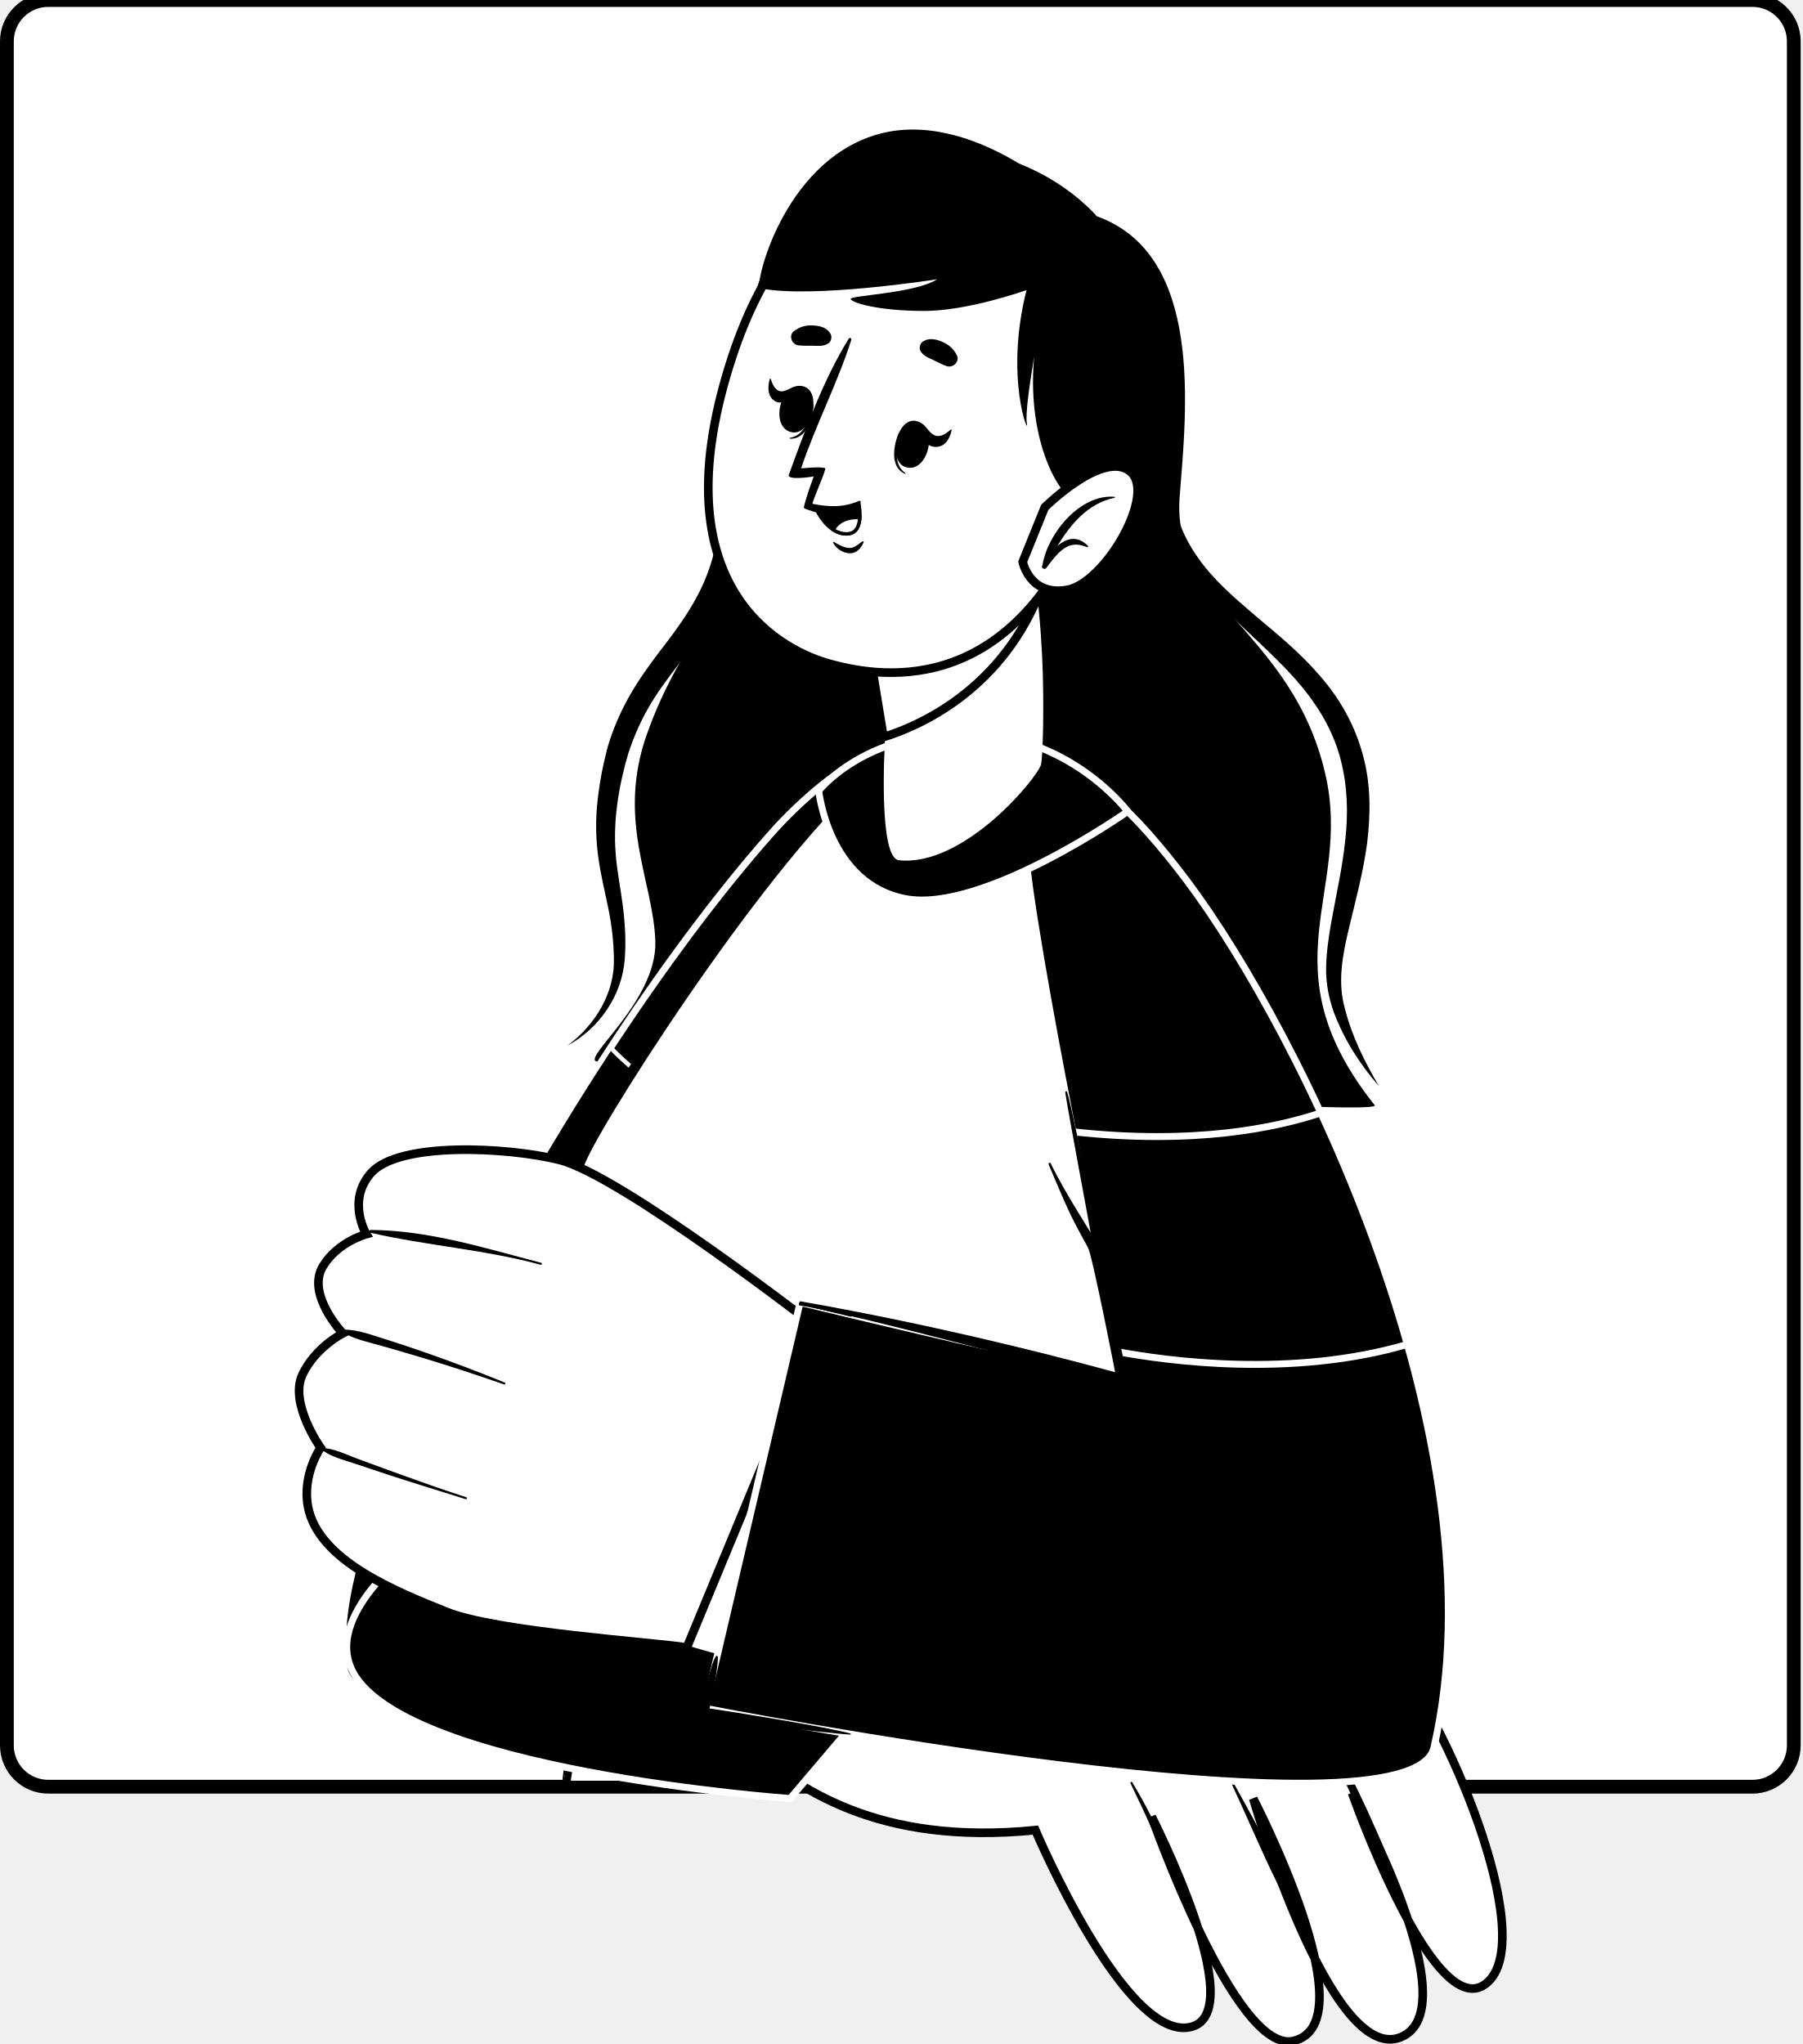
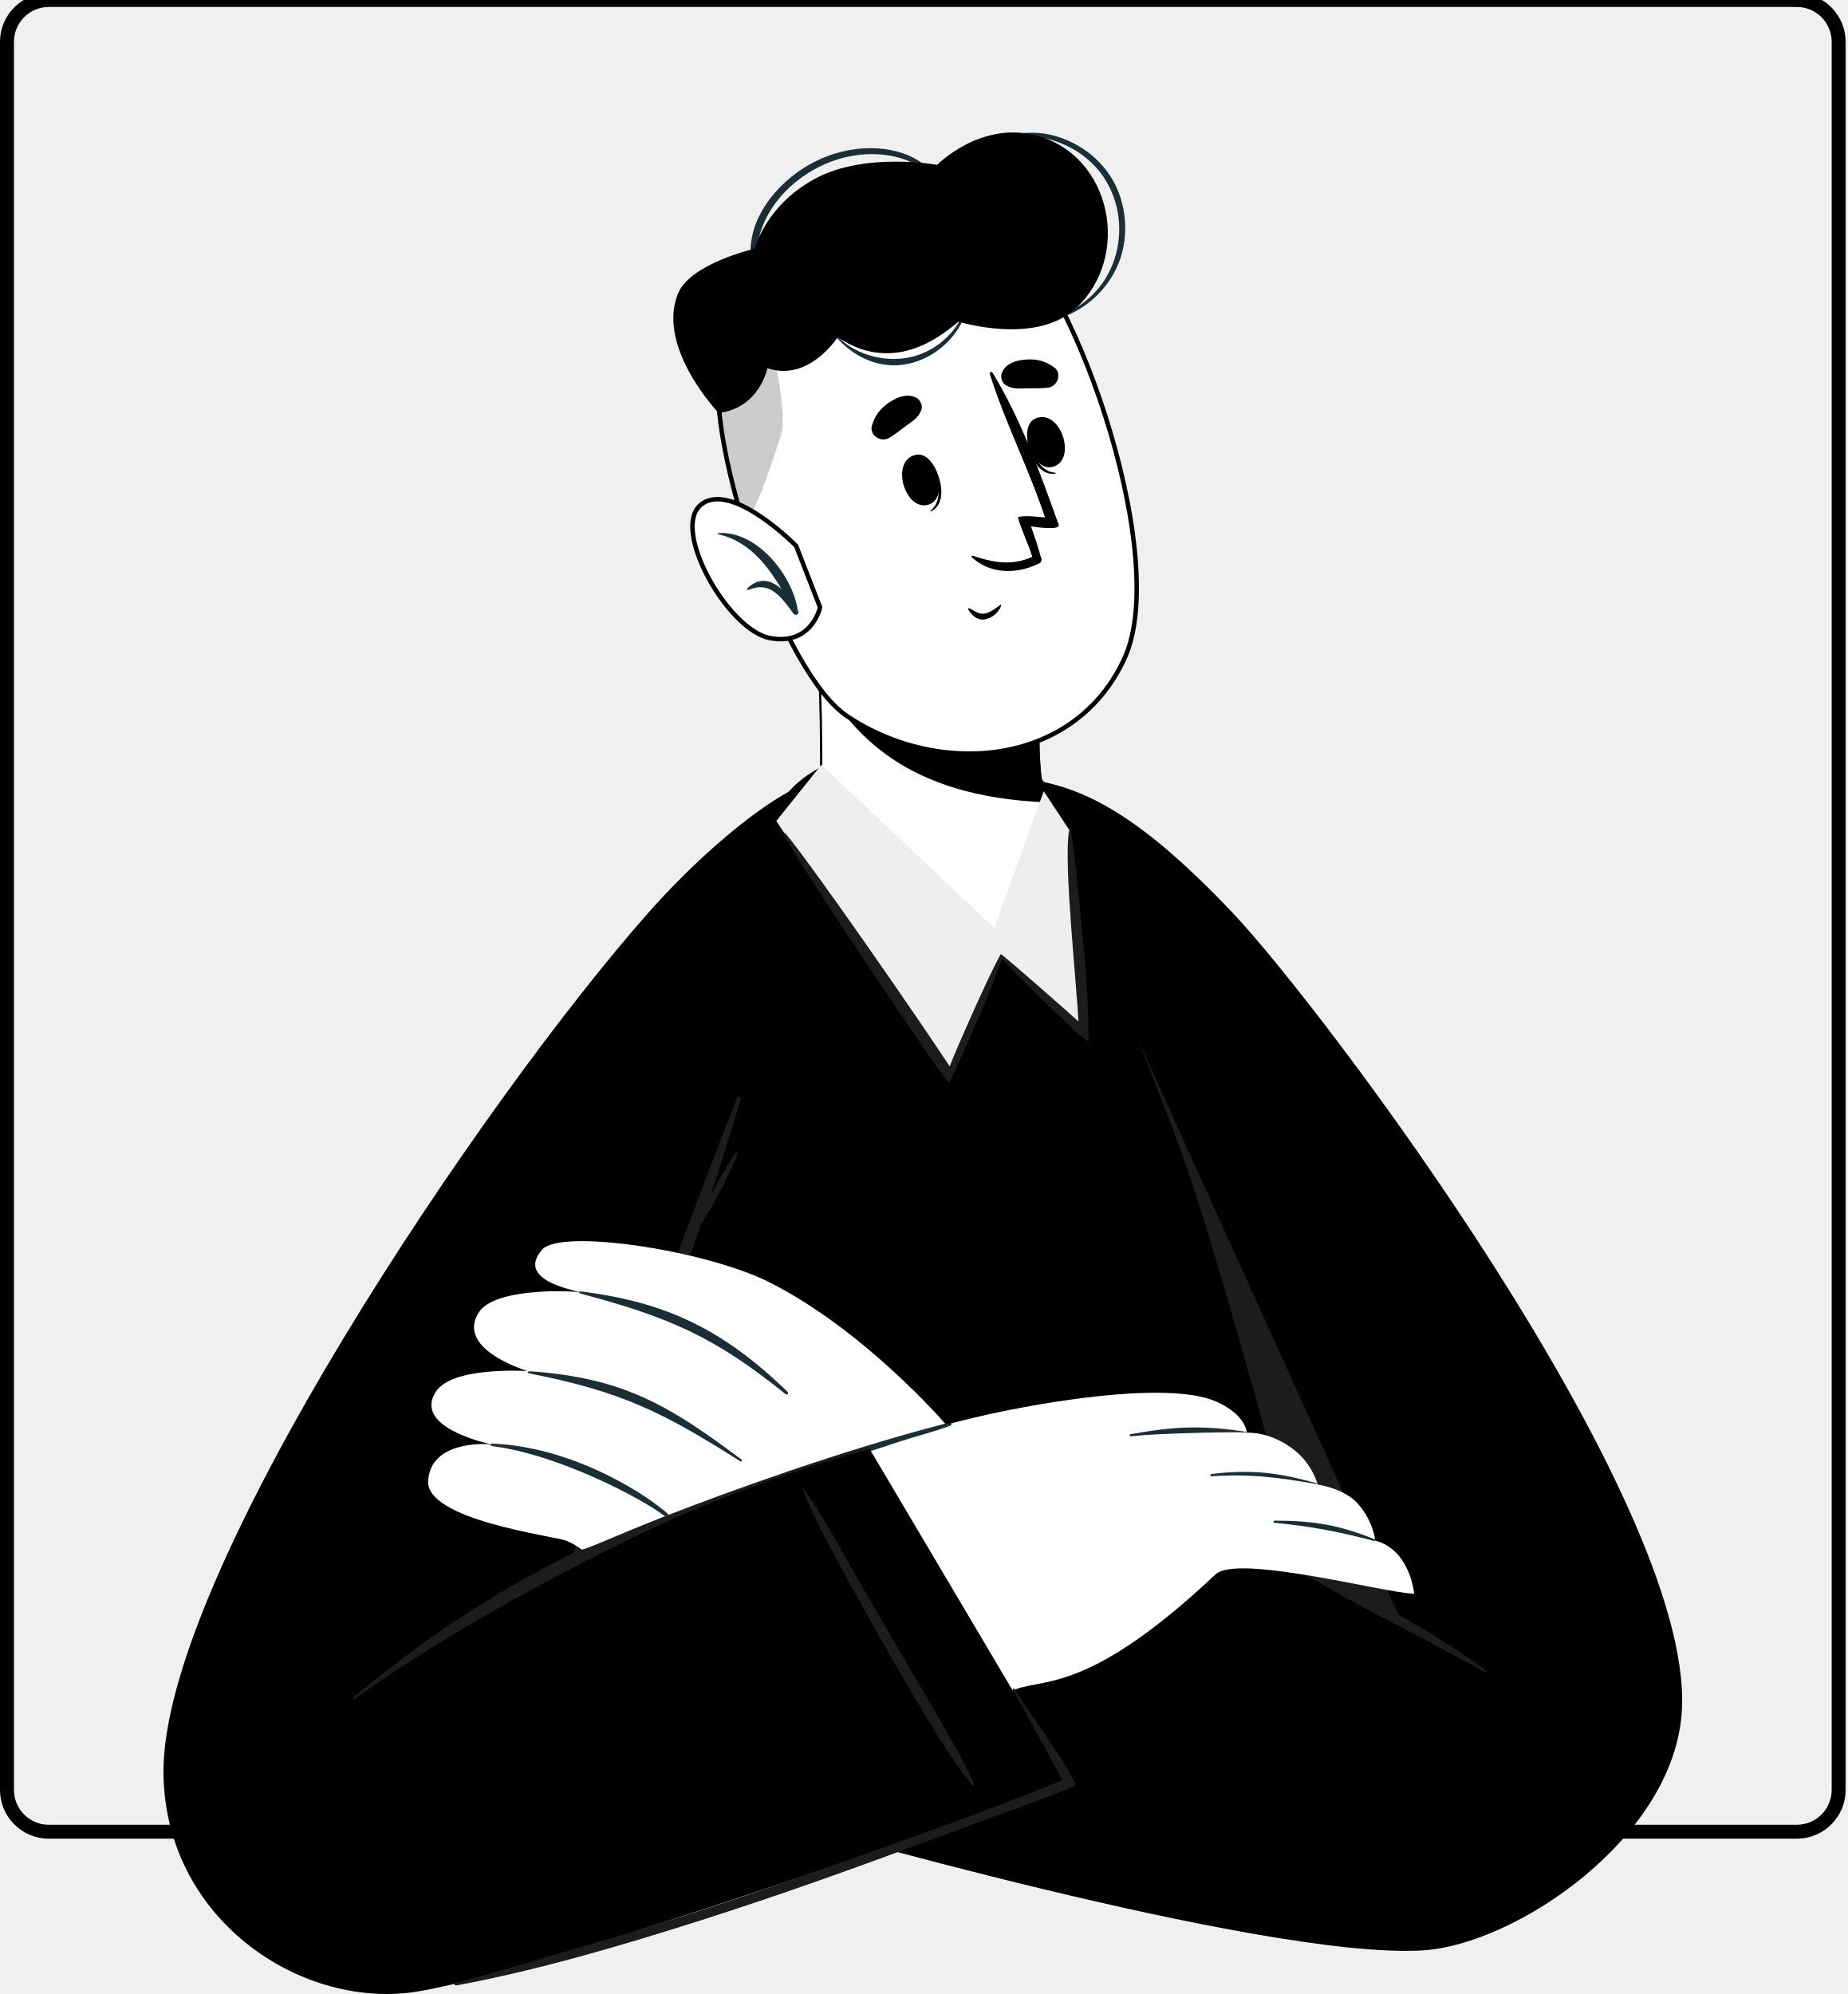
- <svg xmlns="http://www.w3.org/2000/svg" width="523" height="593" viewBox="0 0 523 593" fill="#fff">
-   <path d="M508.358 0H14C7.373 0 2 5.373 2 12V506.358C2 512.985 7.373 518.358 14 518.358H508.358C514.985 518.358 520.358 512.985 520.358 506.358V12C520.358 5.373 514.985 0 508.358 0Z" stroke="black" stroke-width="4" stroke-miterlimit="10" />
-   <path d="M173.41 308.002C175.65 308.147 186.132 308.871 201.458 309.953C207.272 300.421 214.369 283.408 212.777 258.789C212.487 254.712 221.013 278.444 215.702 310.953C245.317 313.017 285.609 315.81 320.817 317.912C322.126 304.183 323.963 291.524 323.963 291.524C324.718 301.497 326.429 310.538 328.474 318.402C333.287 318.73 338.012 318.956 342.536 319.214C342.479 297.81 347.821 260.764 347.821 260.764C349.828 286.793 357.152 307.845 362.556 320.296C384.923 321.397 399.658 321.712 398.758 320.611C366.69 280.262 392.492 259.047 384.432 224.436C374.756 182.962 339.749 174.839 342.203 144.136C344.134 119.152 349.325 73.889 318.162 62.74C318.162 62.74 293.738 33.403 252.647 47.062C201.817 63.911 218.062 141.984 213.934 157.524C208.064 179.728 197.029 187.139 187.887 212.344C178.569 237.85 189.573 255.568 190.108 273.178C190.58 290.788 167.798 307.694 173.41 308.002Z" fill="black" />
-   <path d="M400.016 315.124C395.82 307.99 392.133 300.503 390.157 292.72C387.949 284.975 389.415 277.211 391.328 269.227C393.228 261.28 395.436 253.164 396.575 244.689C397.613 236.246 397.714 227.318 395.285 218.812C393.008 210.293 388.515 202.447 382.828 195.998C377.209 189.448 370.666 184.088 364.362 178.803C358.12 173.461 351.891 168.176 347.336 161.532C342.668 154.983 340.013 147.049 339.39 138.756C338.679 147.024 340.491 155.7 344.769 163.137C348.985 170.624 355.056 176.764 361.077 182.465C367.098 188.203 373.17 193.683 378.178 199.874C383.148 206.058 387.037 212.967 388.943 220.51C390.875 228.029 391.158 235.975 390.22 243.934C389.396 251.918 387.534 259.902 386.074 268.157C385.382 272.291 384.74 276.506 384.684 280.866C384.602 285.233 385.502 289.706 386.93 293.708C389.975 301.723 394.555 308.852 400.016 315.124Z" fill="black" />
-   <path d="M223.089 74.481C218.766 83.786 216.854 94.004 214.928 104.026C213.192 114.118 211.952 124.273 210.826 134.39L209.046 149.49C208.442 154.536 207.586 159.261 206.101 163.866C203.194 173.121 197.576 181.055 191.272 189.096C188.208 193.179 185.099 197.439 182.501 202.088C179.896 206.725 177.757 211.67 176.253 216.779C174.894 221.957 173.913 227.047 173.347 232.288C172.755 237.516 172.793 242.896 173.485 248.137C174.158 253.397 175.404 258.392 176.411 263.287C177.436 268.169 178.009 273.152 178.078 278.072C178.38 287.843 172.787 297.325 164.614 303.34C173.592 298.552 180.45 288.995 181.243 278.205C181.626 272.957 181.324 267.742 180.645 262.589C179.991 257.442 178.934 252.497 178.6 247.608C177.82 237.919 179.506 227.928 182.256 218.585C183.784 213.973 185.678 209.519 188.119 205.309C190.529 201.081 193.48 197.124 196.563 193.097C199.595 189.045 202.76 184.88 205.497 180.325C208.228 175.776 210.568 170.875 212.091 165.729C213.588 160.588 214.368 155.228 214.815 150.144C215.337 145.023 215.658 139.926 215.979 134.843C216.658 124.682 217.193 114.54 218.143 104.448C218.986 94.343 220.201 84.264 223.089 74.481Z" fill="black" />
-   <path d="M224.02 241.455C161.053 312.299 84.805 458.392 101.887 486.314C120.919 517.414 211.764 416.533 208.637 411.966C205.982 408.084 235.515 320.692 256.964 256.788C278.387 192.94 239.592 223.933 224.02 241.455Z" fill="#D3766A" />
-   <path d="M224.02 241.455C161.053 312.299 84.805 458.392 101.887 486.314C120.919 517.414 211.764 416.533 208.637 411.966C205.982 408.084 235.515 320.692 256.964 256.788C278.387 192.94 239.592 223.933 224.02 241.455Z" fill="black" stroke="white" stroke-width="2" stroke-miterlimit="10" />
-   <path d="M232.495 330.099C226.354 348.741 220.717 366.225 216.439 380.199C206.705 380.633 178.242 379.06 148.665 350.641C157.555 334.874 167.181 319.038 177.103 303.913C184.54 311.746 202.584 327.016 232.495 330.099Z" fill="black" stroke="white" stroke-width="1.258" stroke-miterlimit="10" />
-   <path d="M254.775 221.634C267.317 212.533 282.212 212.099 295.533 215.993C308.46 219.771 319.757 227.588 325.765 235.272L326.329 236.015C343.438 259.204 356.21 291.739 367.108 337.596C377.951 383.22 386.918 441.943 396.484 517.616H164.426L180.074 411.608L180.125 411.266L179.952 410.966V410.965C179.952 410.964 179.95 410.962 179.949 410.96C179.947 410.955 179.942 410.947 179.937 410.937C179.925 410.917 179.908 410.886 179.885 410.845C179.839 410.763 179.77 410.639 179.681 410.476C179.502 410.15 179.24 409.665 178.911 409.036C178.253 407.776 177.328 405.938 176.262 403.632C174.129 399.017 171.439 392.538 169.206 385.077C164.727 370.109 162.152 351.403 169.347 335.86L169.348 335.859C173.018 327.906 187.551 304.295 204.632 280.142C213.163 268.079 222.312 255.906 231.033 245.512C239.767 235.103 248.025 226.535 254.775 221.634Z" fill="white" stroke="black" stroke-width="2" />
-   <path d="M209.398 270.233C204.195 277.374 199.143 284.616 194.179 291.927C195.531 289.083 196.897 286.245 198.23 283.395C198.325 283.188 198.023 283.018 197.922 283.225C196.072 286.799 194.374 290.423 192.719 294.066C186.081 303.894 179.639 313.853 173.422 323.945C170.786 328.23 168.364 332.59 166.583 337.309C164.859 341.876 163.79 346.683 163.224 351.521C162.657 356.372 162.613 361.248 162.991 366.112C163.375 371.126 163.985 376.09 165.105 380.992C166.376 386.522 168.106 392.027 170.346 397.249C171.447 399.81 172.623 402.358 173.888 404.85C175.046 407.121 177.399 411.758 177.367 411.934C176.895 414.501 176.411 416.3 176.084 418.458C175.75 420.654 175.423 422.856 175.09 425.052C174.429 429.45 168.716 472.246 168.074 476.65C166.797 485.389 165.696 494.135 164.608 502.899C163.979 507.926 163.651 512.997 162.947 518.018C162.915 518.219 163.224 518.301 163.261 518.093C163.985 513.721 165.067 509.411 165.86 505.057C166.653 500.697 167.464 496.33 168.282 491.97C169.937 483.162 176.298 435.874 177.676 427.015C178.059 424.568 178.437 422.114 178.821 419.666C179.198 417.232 179.852 413.96 179.758 411.494C179.758 411.494 171.912 395.368 168.861 384.068C167.584 379.324 166.275 374.385 165.74 369.497C165.218 364.684 165.168 359.839 165.564 355.02C165.96 350.2 166.866 345.412 168.345 340.807C169.868 336.05 172.057 331.627 174.505 327.28C179.626 318.176 185.075 309.241 190.592 300.37C196.853 290.316 203.188 280.3 209.662 270.384C209.776 270.214 209.511 270.082 209.398 270.233Z" fill="black" />
-   <path d="M101.886 486.314C117.961 506.939 158.908 508.895 261.531 523.511C275.731 525.53 316.967 429.148 301.911 426.21C282.948 422.511 208.561 412.255 203.025 412.186C156.347 411.658 90.983 472.322 101.886 486.314Z" fill="black" />
-   <path d="M281.349 422.63C281.349 422.63 324.724 426.896 346.821 436.189C376.41 448.634 396.827 471.561 404.805 481.69C421.459 502.824 447.11 565.439 430.361 575.971C415.205 585.509 392.215 520.183 392.215 520.183C392.215 520.183 426.643 582.917 406.283 591.046C385.923 599.175 363.55 521.819 363.55 521.819C363.55 521.819 397.481 587.069 375.152 592.128C358.284 595.953 334.074 527.034 334.074 527.034C334.074 527.034 362.845 583.326 345.669 588.001C326.687 593.172 300.35 530.96 300.35 530.96C254.679 535.503 231.073 518.981 215.683 505.234C211.965 501.905 281.349 422.63 281.349 422.63Z" fill="white" stroke="black" stroke-width="2.5" stroke-miterlimit="10" />
-   <path d="M381.708 497.721C386.018 504.944 390.435 512.224 394.084 519.811C397.739 527.393 401.131 535.107 404.063 542.996C411.254 562.343 412.732 575.581 412.55 574.776C408.284 555.674 395.625 528.33 391.97 520.743C388.321 513.18 385.055 505.429 381.413 497.854C381.324 497.659 381.608 497.552 381.708 497.721Z" fill="black" />
-   <path d="M354.088 510.418C359.19 519.881 364.607 529.085 369.295 538.775C373.957 548.42 377.543 557.977 381.532 567.911C381.84 568.679 381.324 568.591 380.985 567.836C376.599 558.065 371.792 549.37 367.3 539.649C362.821 529.966 358.681 520.032 353.849 510.519C353.779 510.374 354.012 510.273 354.088 510.418Z" fill="black" />
-   <path d="M328.431 517.056C336.975 531.117 342.914 546.733 348.369 562.198C348.64 562.966 347.992 562.783 347.671 562.016C341.322 546.884 336.453 534.968 327.94 517.358C327.808 517.074 328.248 516.754 328.431 517.056Z" fill="black" />
-   <path d="M173.882 418.995C185.738 414.71 196.188 412.455 202.8 413.031C216.474 414.223 244.274 417.058 268.664 419.596C280.857 420.865 292.196 422.059 300.486 422.936C304.631 423.374 308.014 423.734 310.361 423.984C311.042 424.056 311.637 424.119 312.137 424.172L229.199 521.765C228.996 521.75 228.732 521.73 228.411 521.705C227.566 521.639 226.322 521.539 224.735 521.4C221.56 521.121 217.008 520.689 211.503 520.076C200.492 518.851 185.677 516.9 170.454 514.003C155.223 511.104 139.622 507.265 127.02 502.271C120.719 499.774 115.199 497.001 110.859 493.934C106.512 490.862 103.413 487.54 101.853 483.97C98.76 476.893 101.467 468.834 108.189 460.533C114.885 452.265 125.371 444.019 137.189 436.757C148.995 429.502 162.068 423.266 173.882 418.995Z" fill="black" stroke="white" stroke-width="2" />
-   <path d="M158.429 425.203C165.061 420.673 183.904 409.908 202.886 412.035C203.1 412.06 203.106 412.362 202.893 412.368C187.327 412.846 165.382 421.611 158.599 425.474C158.417 425.574 158.266 425.316 158.429 425.203Z" fill="black" />
-   <path d="M211.764 505.617C244.971 470.447 274.536 428.443 280.211 421.491C280.482 421.164 279.915 420.768 279.664 421.114C274.454 428.223 235.458 472.561 211.166 505.202C210.883 505.579 211.449 505.957 211.764 505.617Z" fill="black" />
-   <path d="M344.009 257.625C411.871 343.978 437.471 499.105 399.803 511.198C365.388 522.246 223.838 486.824 181.671 472.504C169.289 468.295 207.536 372.007 220.786 376.493C236.799 381.91 324.341 402.654 326.04 402.692C329.676 402.773 310.222 307.266 301.873 263.992C290.246 203.693 318.527 225.191 344.009 257.625Z" fill="white" stroke="black" stroke-width="1.258" stroke-miterlimit="10" />
-   <path d="M107.631 340.31C100.464 348.439 106.265 358.046 106.265 358.046C106.265 358.046 97.904 360.28 93.644 367.421C88.768 375.6 99.451 386.831 99.451 386.831C99.451 386.831 91.455 390.845 87.718 398.835C83.836 407.134 92.996 420 92.996 420C92.996 420 87.604 427.827 89.328 437.057C92.273 452.836 115.093 461.789 129.545 467.628C143.99 473.467 190.442 476.499 199.237 477.972L237.516 385.566C237.516 385.566 180.18 340.945 162.217 336.497C147.079 332.747 115.671 331.187 107.631 340.31Z" fill="white" stroke="black" stroke-width="2.5" stroke-miterlimit="10" />
-   <path d="M107.517 356.826C124.561 356.952 140.643 362.117 156.982 366.358C157.347 366.452 157.19 367.018 156.831 366.924C140.63 362.52 123.756 361.387 107.417 357.631C106.957 357.53 107.058 356.826 107.517 356.826Z" fill="black" />
-   <path d="M100.244 385.742C104.101 385.887 107.895 387.303 111.544 388.448C115.476 389.681 119.377 390.983 123.265 392.342C131.048 395.067 138.768 397.967 146.4 401.094C146.739 401.232 146.607 401.786 146.249 401.66C138.491 398.961 130.689 396.375 122.818 394.003C118.88 392.814 114.935 391.663 110.978 390.537C107.297 389.486 103.333 388.687 99.948 386.837C99.457 386.56 99.665 385.723 100.244 385.742Z" fill="black" />
-   <path d="M93.33 420.107C96.683 420.101 100.269 421.925 103.371 423.083C106.888 424.398 110.418 425.694 113.954 426.971C121.019 429.519 128.091 432.067 135.238 434.37C135.597 434.483 135.446 435.05 135.087 434.936C127.808 432.634 120.503 430.432 113.243 428.06C109.675 426.896 106.121 425.713 102.572 424.511C99.552 423.492 95.664 422.554 93.191 420.453C93.047 420.34 93.16 420.107 93.33 420.107Z" fill="black" />
-   <path d="M324.775 398.778C325.87 398.124 305.535 305.945 298.715 257.839C291.895 209.739 313.381 214.357 344.292 255.479C377.405 299.527 436.364 418.767 415.941 507.058C409.329 535.647 204.491 495.594 204.491 495.594L232.093 377.865C232.086 377.871 323.076 399.791 324.775 398.778Z" fill="black" stroke="white" stroke-width="2" stroke-miterlimit="10" />
-   <path d="M408.24 390.039C374.831 399.842 338.61 394.865 323.825 392.084C321.685 380.514 316.501 355.441 311.216 328.343C346.317 332.231 370.138 327.223 383.149 322.863C392.655 343.412 401.564 366.338 408.24 390.039Z" fill="black" stroke="white" stroke-width="2" stroke-miterlimit="10" />
-   <path d="M231.299 483.489C243.757 442.499 250.627 397.526 252.383 389.775C252.465 389.41 251.867 389.316 251.798 389.693C250.47 397.388 237.044 447.929 230.651 483.401C230.582 483.81 231.18 483.886 231.299 483.489Z" fill="black" />
-   <path d="M363.279 412.4C359.328 411.72 254.754 382.269 231.884 378.727C231.526 378.67 231.846 377.469 232.224 377.538C302.489 389.932 360.222 408.719 364.645 410.487C369.898 412.57 370.647 413.665 363.279 412.4Z" fill="black" />
-   <path d="M323.762 399.716C323.838 399.515 316.866 364.218 315.633 362.016C314.369 359.733 311.625 354.661 310.505 352.296C308.24 347.527 306.277 342.651 304.195 337.819C304.019 337.422 304.623 337.108 304.799 337.51C307.051 342.185 309.706 346.665 312.38 351.088C313.714 353.258 315.042 355.454 316.376 357.606C316.476 357.751 309.939 323.115 309.027 317.037C308.951 316.591 309.442 316.465 309.581 316.842C311.544 322.964 325.253 392.342 327.128 400.024C327.128 400.031 325.832 400.005 323.762 399.716Z" fill="black" />
-   <path d="M246.67 502.912C239.844 501.024 212.475 496.601 205.818 495.645C206.473 493.235 208.417 483.439 208.234 480.677C208.215 480.419 207.825 480.262 207.668 480.494C206.114 482.772 203.446 494.821 202.654 497.664C202.503 498.205 239.523 502.855 246.613 503.233C246.815 503.239 246.871 502.968 246.67 502.912Z" fill="black" />
-   <path d="M237.51 229.394C237.51 229.394 240.259 256.48 262.714 260.701C285.169 264.917 327.134 235.421 327.134 235.421C327.134 235.421 310.279 212.74 279.834 212.671C250.546 212.595 237.51 229.394 237.51 229.394Z" fill="black" stroke="white" stroke-width="2" stroke-miterlimit="10" />
-   <path d="M301.986 221.825C300.784 225.896 279.569 251.541 260.769 249.578C254.648 248.929 256.699 215.357 256.699 215.357L256.284 212.847L250.501 177.67L292.8 153.818L298.897 150.691C298.897 150.691 299.847 160.418 300.904 172.549C300.954 173.109 301.011 173.675 301.055 174.279C301.13 174.965 301.212 175.606 301.256 176.248C301.439 178.06 301.615 179.904 301.753 181.753C301.867 183.156 301.98 184.522 302.043 186C302.143 187.485 302.213 188.92 302.313 190.404C302.993 205.014 302.471 220.088 301.986 221.825Z" fill="white" />
-   <path d="M300.904 173.543C289.372 200.622 266.646 210.626 256.29 213.847L250.508 178.671L292.807 154.819L298.904 151.692C298.897 151.686 299.841 161.413 300.904 173.543Z" fill="white" stroke="black" stroke-width="2.5" stroke-miterlimit="10" />
-   <path d="M209.845 111.998C193.386 172.367 227.682 189.039 240.699 192.575C252.521 195.784 293.178 205.209 315.784 146.866C338.396 88.524 315.533 61.791 288.887 53.02C262.248 44.249 226.31 51.63 209.845 111.998Z" fill="white" stroke="black" stroke-width="2.5" stroke-miterlimit="10" />
-   <path d="M231.589 100.188C233.055 100.365 234.439 100.283 235.911 100.308C237.566 100.339 238.887 100.528 240.34 99.591C241.121 99.087 241.391 97.754 240.976 96.948C240.001 95.08 237.981 94.538 235.987 94.419C233.822 94.293 232.123 94.752 230.368 96.017C228.657 97.25 229.651 99.956 231.589 100.188Z" fill="black" />
-   <path d="M274.611 106.216C273.214 105.732 272.006 105.046 270.679 104.423C269.175 103.718 267.911 103.316 267.017 101.831C266.539 101.038 266.885 99.717 267.609 99.182C269.301 97.93 271.358 98.333 273.202 99.106C275.203 99.943 276.53 101.101 277.549 103.014C278.531 104.863 276.448 106.852 274.611 106.216Z" fill="black" />
-   <path d="M260.814 125.512C260.883 125.361 261.09 125.789 261.04 125.959C259.889 130.061 259.253 134.956 262.657 137.253C262.764 137.322 262.701 137.53 262.563 137.473C258.158 135.705 259.064 129.212 260.814 125.512Z" fill="black" />
-   <path d="M265.576 122.109C272.352 123.247 269.571 136.718 263.299 135.661C257.114 134.623 259.895 121.152 265.576 122.109Z" fill="black" />
-   <path d="M268.074 123.367C269.094 124.374 269.968 125.953 271.359 126.387C272.969 126.89 274.498 125.733 275.851 124.6C275.989 124.481 276.084 124.625 276.046 124.802C275.549 127.387 274.014 129.835 271.17 129.646C268.571 129.476 267.231 126.815 267.124 124.091C267.099 123.581 267.665 122.958 268.074 123.367Z" fill="black" />
-   <path d="M235.962 117.283C235.962 117.119 235.59 117.409 235.559 117.585C234.791 121.775 233.206 126.45 229.141 127.016C229.016 127.035 228.984 127.243 229.129 127.255C233.86 127.601 235.905 121.379 235.962 117.283Z" fill="black" />
-   <path d="M233.181 112.13C226.593 110.173 223.164 123.493 229.274 125.305C235.276 127.092 238.705 113.772 233.181 112.13Z" fill="black" />
-   <path d="M230.18 112.294C228.946 112.728 227.575 113.741 226.298 113.502C224.813 113.225 224.108 111.507 223.536 109.884C223.479 109.714 223.34 109.802 223.29 109.978C222.567 112.508 222.724 115.377 225.045 116.49C227.159 117.509 229.362 115.748 230.62 113.37C230.846 112.929 230.677 112.118 230.18 112.294Z" fill="black" />
-   <path d="M250.149 157.071C248.985 157.895 247.765 159.091 246.217 158.978C244.732 158.864 243.122 157.933 241.863 157.197C241.737 157.122 241.58 157.247 241.649 157.386C242.486 159.173 244.619 160.55 246.626 160.519C248.583 160.488 249.791 158.996 250.527 157.329C250.627 157.096 250.319 156.952 250.149 157.071Z" fill="black" />
-   <path d="M236.037 138.222C236.037 138.222 233.822 144.249 233.174 147.181C233.118 147.458 233.797 147.741 234.779 148.018C234.823 148.043 234.848 148.068 234.892 148.049C239.894 149.987 245.5 149.339 249.571 145.803C249.835 145.558 249.526 145.174 249.224 145.3C244.738 147.294 240.309 147.093 235.697 146.162C235.666 145.306 239.844 135.963 239.384 135.831C237.811 135.34 234.414 135.743 232.394 135.881C236.647 123.191 242.908 111.287 246.953 98.584C247.092 98.131 246.456 97.842 246.23 98.225C238.793 110.243 233.571 124.739 228.839 137.731C228.235 139.348 234.754 138.467 236.037 138.222Z" fill="black" />
-   <path d="M235.943 147.093C235.943 147.093 237.711 151.56 241.133 153.913C242.392 154.788 243.845 155.385 245.525 155.385C248.986 155.398 249.854 152.453 249.942 149.761C250.017 147.546 249.533 145.489 249.533 145.489C249.533 145.489 243.638 148.647 235.943 147.093Z" fill="black" />
-   <path d="M244.852 150.849C246.236 150.248 247.861 150.024 249.419 150.196C249.34 151.354 249.098 152.475 248.573 153.326C248.004 154.248 247.083 154.891 245.527 154.885H245.525C244.114 154.885 242.867 154.43 241.753 153.723C242.346 152.422 243.465 151.452 244.852 150.849Z" fill="white" stroke="black" />
-   <path d="M312.418 145.853C305.982 143.588 294.097 120.68 302.641 88.907C302.641 88.907 296.941 117.969 297.878 122.744C298.822 127.513 291.253 109.871 297.784 84.151C297.784 84.151 280.733 90.298 267.722 90.216C254.711 90.141 247.375 87.913 246.765 86.793C246.154 85.674 265.476 85.177 271.856 81.024C271.856 81.024 235.553 86.731 220.459 83.622C218.71 83.264 226.751 47.552 253.849 39.191C280.953 30.829 312.5 57.298 319.528 69.479C319.528 69.479 330.481 74.38 338.05 94.822C345.632 115.263 319.352 148.294 312.418 145.853Z" fill="black" />
-   <path d="M303.075 147.181C303.075 147.181 319.999 130.407 327.851 136.781C335.697 143.154 320.541 169.177 309.606 171.127C298.677 173.077 296.67 162.998 296.67 162.998L303.075 147.181Z" fill="white" stroke="black" stroke-width="2.5" stroke-miterlimit="10" />
-   <path d="M323.322 144.13C323.491 144.142 323.479 144.381 323.328 144.413C315.621 146.017 310.638 151.988 306.737 158.405C309.354 156.14 312.525 155.209 315.621 158.399C315.784 158.569 315.551 158.827 315.356 158.745C312.531 157.581 310.317 157.707 307.901 159.702C306.189 161.111 304.849 163.049 303.49 164.792C303.037 165.37 301.942 164.817 302.32 164.125C302.345 164.074 302.383 164.024 302.408 163.967C303.887 154.781 313.324 143.268 323.322 144.13Z" fill="black" />
+ <svg xmlns="http://www.w3.org/2000/svg" width="530" height="572" viewBox="0 0 530 572" fill="none">
+   <path d="M515.447 0H14C7.373 0 2 5.373 2 12V513.447C2 520.074 7.373 525.447 14 525.447H515.447C522.074 525.447 527.447 520.074 527.447 513.447V12C527.447 5.373 522.074 0 515.447 0Z" stroke="black" stroke-width="4" stroke-miterlimit="10" />
+   <path d="M113.085 526.403H387.62C388.773 515.912 346.721 292.825 297.324 221.108C291.716 212.969 243.71 207.047 226.087 227.292C132.734 334.5 110.83 523.833 113.085 526.403Z" fill="black" />
+   <path d="M303.835 239.622C311.627 259.809 341.023 330.584 357 381.378C367.721 415.465 371.803 444.073 374.149 451.59C374.149 451.59 293.088 425.552 274.836 425.507C246.728 425.437 201.638 484.145 212.699 491.496C230.086 503.063 312.967 542.399 379.154 554.748C415.131 561.464 482.921 515.733 477.563 479.377C470.046 428.353 377.84 293.857 342.76 255.72C324.547 235.924 294.337 215.02 303.835 239.622Z" fill="#FF9581" />
+   <path d="M482.504 490.163C480.806 526.916 434.831 557.856 408.165 559.49C362.178 562.278 224.222 522.103 224.222 522.103L277.848 418.791C277.848 418.791 371.72 450.654 374.104 451.551V451.513C373.277 448.777 350.143 361.845 339.806 333.039C339.255 331.449 338.614 329.822 338.011 328.111C335.038 320.132 330.956 309.596 326.444 298.215L326.399 298.132C323.9 291.832 321.259 285.244 318.664 278.746V278.707C307.327 250.542 296.279 223.735 296.279 223.735C312.082 226.331 327.687 234.636 353.308 261.526C378.878 288.384 485.311 429.532 482.504 490.163Z" fill="black" />
+   <path d="M259.975 499.75C263.801 492.438 267.691 485.157 271.53 477.852C275.298 470.7 279.111 463.574 282.956 456.46C286.929 449.103 291.101 441.759 294.312 434.03C294.37 433.883 294.171 433.761 294.075 433.889C289.249 440.253 285.276 447.27 281.309 454.185C277.201 461.35 273.196 468.579 269.229 475.827C265.339 482.927 261.596 490.098 257.905 497.295C254.111 504.703 250.279 512.381 247.536 520.251C247.427 520.565 247.863 520.872 248.068 520.565C252.503 513.983 256.297 506.773 259.975 499.75Z" fill="#2B454E" />
+   <path d="M402.814 466.797L374.149 451.596L374.104 451.558V451.519C373.277 448.783 350.143 361.851 339.806 333.045C339.255 331.456 338.614 329.828 338.011 328.117C335.038 320.138 330.956 309.603 326.444 298.221L402.814 466.797Z" fill="#1C1C1C" />
+   <path d="M426.545 479.409C418.586 473.462 410.005 468.143 401.36 463.253C397.04 460.805 392.631 458.556 388.101 456.531C383.281 454.378 378.187 452.82 373.399 450.654C373.034 450.488 372.765 451.052 373.13 451.218C377.603 453.243 381.852 456.063 386.172 458.415C390.664 460.863 395.176 463.273 399.726 465.612C408.659 470.207 417.432 475.083 426.315 479.775C426.526 479.89 426.744 479.557 426.545 479.409Z" fill="#1C1C1C" />
+   <path d="M405.672 457.153C398.476 457.249 355.039 445.649 348.714 451.609C310.16 487.952 297.971 480.633 289.762 485.369C226.234 521.917 141.398 564.854 111.118 565.123C65.194 565.495 46.904 526.954 54.55 490.541C69.642 418.56 166.718 278.208 210.642 240.91C233.931 221.165 232.091 250.946 222.459 283.322C216.807 302.304 206.925 330.527 196.845 358.224C187.918 382.897 164.257 445.944 163.847 447.424V447.463C163.809 447.546 163.77 447.591 163.777 447.636C163.745 447.802 163.911 447.835 164.283 447.732C166.302 447.36 220.627 421.758 275.259 407.692C294.51 402.738 334.602 395.676 348.976 402.091C357.525 405.904 357.666 411.005 357.666 411.005C357.666 411.005 364.517 410.383 371.746 416.33C376.539 420.278 378.026 425.86 378.026 425.86C378.026 425.86 385.524 426.911 389.427 431.256C394.079 436.44 394.49 441.926 394.49 441.926C404.615 444.63 405.672 457.153 405.672 457.153Z" fill="white" />
+   <path d="M341.504 409.486C335.711 409.569 330.059 410.409 324.368 411.408C323.983 411.479 323.996 412.075 324.406 412.03C329.994 411.415 335.653 411.287 341.267 411.101C346.849 410.915 352.52 410.793 358.102 410.909C358.134 410.909 358.141 410.851 358.109 410.845C352.54 409.928 347.169 409.403 341.504 409.486Z" fill="#1A2E35" />
+   <path d="M377.866 425.527C367.92 422.797 359.993 421.284 347.502 422.848C347.099 422.899 347.131 423.495 347.528 423.469C359.397 422.733 367.138 423.937 377.847 425.738C377.968 425.764 377.975 425.559 377.866 425.527Z" fill="#1A2E35" />
+   <path d="M394.381 441.593C384.409 437.491 376.732 436.209 365.664 436.209C365.273 436.209 365.145 436.786 365.549 436.825C376.168 437.837 383.935 439.362 394.233 442.041C394.49 442.105 394.624 441.695 394.381 441.593Z" fill="#1A2E35" />
+   <path d="M272.606 408.326C267.838 408.948 263.07 410.351 258.405 411.498C253.432 412.722 248.471 414.075 243.601 415.683C233.847 418.9 224.382 422.758 215.045 427.013C214.686 427.18 214.878 427.731 215.263 427.597C224.773 424.264 234.379 421.143 243.992 418.118C248.721 416.632 253.419 415.049 258.129 413.511C262.961 411.928 267.992 410.729 272.741 408.929C273.061 408.807 272.965 408.275 272.606 408.326Z" fill="#1A2E35" />
+   <path d="M234.61 418.624C244.665 415.222 249.209 415.202 249.209 415.202L306.366 511.721C306.366 511.721 148.935 568.398 116.616 571.711C84.292 575.024 47.52 549.57 46.898 508.991C46.027 451.955 139.033 314.986 185.822 262.02C207.265 237.744 232.264 220.114 238.641 224.094C246.171 228.791 232.495 259.315 225.286 282.085C211.982 324.118 164.296 447.732 164.296 447.732C164.296 447.732 222.633 422.681 234.61 418.624Z" fill="black" />
+   <path d="M248.696 415.125C239.827 415.645 201.484 429 182.682 437.068C163.943 445.111 145.916 454.653 129.004 466.073C119.436 472.533 110.355 479.563 101.383 486.824C101.076 487.074 101.409 487.574 101.742 487.337C118.276 475.513 135.938 464.964 153.811 455.307C171.595 445.7 189.705 436.581 208.553 429.231C219.287 425.046 237.744 418.778 248.228 416.029C251.195 415.247 248.971 415.106 248.696 415.125Z" fill="#1C1C1C" />
+   <path d="M210.95 330.725C208.553 334.596 206.124 338.441 204.073 342.517C203.977 342.709 203.887 342.901 203.791 343.094C206.835 333.833 209.726 324.547 212.494 315.197C212.667 314.621 211.712 314.313 211.494 314.871C197.966 349.131 185.412 383.807 173.236 418.573C169.826 428.295 166.84 438.119 163.745 447.937C163.636 448.277 164.193 448.45 164.334 448.129C168.051 439.709 171.794 431.345 175.197 422.777C178.599 414.215 181.759 405.558 184.957 396.919C190.545 381.814 195.87 366.632 201.004 351.374C202.612 348.701 204.234 346.035 205.752 343.318C207.963 339.351 209.783 335.198 211.629 331.052C211.828 330.597 211.2 330.322 210.95 330.725Z" fill="#1C1C1C" />
+   <path d="M268.062 490.701C263.871 483.588 259.744 476.442 255.572 469.322C251.484 462.344 247.453 455.339 243.441 448.322C239.295 441.061 235.264 433.64 230.4 426.828C230.31 426.699 230.092 426.808 230.156 426.956C233.008 434.415 236.866 441.497 240.647 448.514C244.562 455.788 248.587 463.004 252.644 470.2C256.617 477.25 260.725 484.216 264.89 491.156C269.171 498.289 273.67 505.601 278.906 512.086C279.117 512.343 279.604 512.144 279.457 511.798C276.208 504.556 272.087 497.533 268.062 490.701Z" fill="#1C1C1C" />
+   <path d="M308.641 511.926C303.899 502.576 296.523 493.393 291.063 484.498C290.857 484.158 290.351 484.511 290.55 484.85C295.51 493.194 300.054 502.185 304.796 510.67C283.174 519.597 260.218 527.557 238.167 535.369C215.538 543.392 192.762 550.993 169.672 557.645C156.766 561.362 143.84 565.393 130.856 568.802C130.049 569.013 130.266 569.68 131.093 569.52C154.452 565.123 177.388 558.375 200.004 551.198C223.068 543.879 245.831 535.702 268.485 527.236C281.232 522.475 309.026 512.683 308.641 511.926Z" fill="#1C1C1C" />
+   <path d="M271.151 408.39C241.422 416.003 207.214 428.532 191.884 434.53C191.481 434.671 191.115 434.812 190.75 434.947C177.247 440.253 168.884 444.188 166.878 444.521C166.712 444.444 166.584 444.329 166.455 444.252V444.214C165.052 443.201 163.661 442.432 162.277 441.913C158.47 440.548 121.891 435.979 122.813 424.648C123.704 413.44 138.61 414.138 140.802 414.292C138.431 413.773 118.577 409.121 125.044 399.207C129.613 392.176 149.274 393.208 151.254 393.285C149.249 392.625 131.01 386.678 137.284 376.559C141.776 369.317 163.725 370.259 166.257 370.689C164.206 369.907 147.948 367.183 155.535 358.461C160.803 352.386 202.132 358.564 220.505 367.734C247.824 381.372 271.151 408.39 271.151 408.39Z" fill="white" />
+   <path d="M191.884 434.531C191.481 434.672 191.115 434.813 190.75 434.947C184.406 430.019 160.399 417.305 141.539 414.889C140.373 414.741 140.296 414.068 141.533 414.126C164.821 415.183 185.758 428.898 191.884 434.531Z" fill="#1A2E35" />
+   <path d="M152.152 394.035C178.183 399.2 189.949 404.949 212.334 419.169C212.648 419.368 213 418.906 212.699 418.676C191.833 403.058 178.849 395.323 152.376 393.375C151.177 393.285 150.96 393.798 152.152 394.035Z" fill="#1A2E35" />
+   <path d="M167.058 371.227C192.032 377.866 205.195 383.621 225.311 399.899C225.785 400.283 226.369 399.7 225.933 399.271C206.976 380.885 190.596 373.598 167.295 370.535C165.706 370.33 165.488 370.811 167.058 371.227Z" fill="#1A2E35" />
+   <path d="M292.107 271.075C277.316 276.394 248.587 256.124 236.148 238.475C235.302 237.257 235.738 223.434 235.469 206.605C235.27 196.396 234.802 185.028 233.629 174.691L300.265 183.086C300.265 183.086 296.349 205.484 298.503 223.498C298.701 225.004 299.009 226.388 299.432 227.689C299.477 227.881 299.56 228.112 299.605 228.381C301.842 236.289 306.404 265.922 292.107 271.075Z" fill="white" stroke="black" stroke-width="0.641" stroke-miterlimit="10" />
+   <path d="M299.631 228.375C299.759 228.804 299.887 229.272 299.97 229.83C260.077 228.138 244.902 210.598 235.084 193.769C234.783 187.354 234.36 180.849 233.629 174.691L300.271 183.073C300.271 183.073 296.337 205.49 298.515 223.498C298.689 224.998 299.028 226.363 299.458 227.689C299.502 227.856 299.541 228.118 299.631 228.375Z" fill="black" stroke="black" stroke-width="0.641" stroke-miterlimit="10" />
+   <path d="M206.316 104.793C202.702 128.716 224.536 193.077 242.992 205.426C269.748 223.325 308.699 219.678 322.682 188.623C336.236 158.522 306.296 75.154 286.134 64.432C256.437 48.635 211.655 69.45 206.316 104.793Z" fill="white" stroke="black" stroke-width="1.282" stroke-miterlimit="10" />
+   <path d="M267.934 133.74C267.845 133.587 267.665 134.061 267.729 134.234C269.312 138.528 270.408 143.718 266.96 146.468C266.851 146.551 266.941 146.769 267.075 146.698C271.645 144.43 270.126 137.554 267.934 133.74Z" fill="black" />
+   <path d="M262.538 130.504C255.38 132.305 259.507 146.493 266.14 144.827C272.67 143.18 268.543 128.992 262.538 130.504Z" fill="black" />
+   <path d="M294.671 125.691C294.658 125.512 295.074 125.8 295.119 125.98C296.26 130.414 298.311 135.304 302.713 135.605C302.848 135.612 302.906 135.843 302.752 135.862C297.695 136.592 295.036 130.075 294.671 125.691Z" fill="black" />
+   <path d="M297.26 119.956C304.174 117.36 308.853 131.382 302.444 133.779C296.144 136.15 291.466 122.128 297.26 119.956Z" fill="black" />
+   <path d="M255.053 125.64C256.841 124.589 258.322 123.327 259.988 122.103C261.865 120.725 263.5 119.821 264.326 117.54C264.769 116.316 263.935 114.592 262.788 114.047C260.11 112.785 257.392 113.9 255.066 115.463C252.541 117.162 251.029 119.116 250.144 122.026C249.286 124.845 252.688 127.024 255.053 125.64Z" fill="black" />
+   <path d="M300.669 111.214C298.605 111.464 296.663 111.355 294.606 111.394C292.28 111.439 290.428 111.714 288.384 110.394C287.288 109.689 286.91 107.812 287.493 106.684C288.852 104.056 291.69 103.294 294.491 103.127C297.529 102.947 299.919 103.582 302.38 105.363C304.77 107.087 303.386 110.881 300.669 111.214Z" fill="black" />
+   <path d="M278.104 174.486C279.457 175.21 280.918 176.319 282.552 175.992C284.116 175.678 285.711 174.467 286.955 173.512C287.076 173.416 287.262 173.524 287.211 173.685C286.564 175.703 284.468 177.459 282.328 177.696C280.238 177.927 278.752 176.492 277.739 174.813C277.598 174.575 277.906 174.383 278.104 174.486Z" fill="black" />
+   <path d="M278.893 159.983C282.462 163.085 286.685 164.117 290.819 163.732C292.665 163.572 294.523 163.098 296.273 162.412C296.625 162.303 296.965 162.162 297.266 161.996C297.574 161.861 297.856 161.739 298.189 161.566C298.682 161.342 298.842 160.836 298.785 160.323L298.772 160.291C298.721 160.131 298.682 160.003 298.599 159.855C298.599 159.855 298.599 159.855 298.593 159.823L298.471 159.439C297.58 156.029 295.754 150.979 295.754 150.979C297.17 151.236 304.303 152.242 303.687 150.499C298.554 136.118 292.851 120.122 284.705 106.895C284.462 106.447 283.757 106.774 283.936 107.241C288.32 121.257 295.145 134.407 299.772 148.422C297.535 148.243 293.844 147.782 292.081 148.333C291.639 148.608 295.786 158.029 296.061 159.592C296.061 159.592 296.08 159.657 296.08 159.766C290.608 162.149 285.82 161.675 279.188 159.464C278.79 159.311 278.527 159.708 278.893 159.983Z" fill="black" />
+   <path opacity="0.2" d="M213.34 150.133C217.115 147.044 221.883 131.215 224.1 124.679C226.401 117.886 219.575 90.348 217.345 82.158C211.712 88.516 207.745 96.289 206.348 105.043C204.746 115.008 207.848 132.67 213.34 150.133Z" fill="black" />
+   <path d="M276.342 90.073C273.144 96.968 266.665 101.903 259.065 102.813C251.663 103.697 243.236 100.833 238.724 94.7C238.59 94.52 238.308 94.725 238.442 94.911C243.268 101.461 250.939 105.793 259.257 104.594C267.063 103.466 274.138 97.692 276.842 90.297C276.957 89.964 276.49 89.752 276.342 90.073Z" fill="#1A2E35" />
+   <path d="M239.397 44.092C227.202 47.892 217.89 57.921 215.807 67.573C214.538 73.436 215.615 78.71 217.948 83.722C218.044 83.927 218.467 83.754 218.39 83.543C215.295 75.436 216.679 64.791 223.914 56.428C230.867 48.398 241.723 43.406 252.624 44.31C258.315 44.777 263.41 46.841 266.685 50.199C267.05 50.577 267.889 50.02 267.562 49.622C262.019 42.919 250.433 40.657 239.397 44.092Z" fill="#1A2E35" />
+   <path d="M318.318 50.212C314.646 44.726 308.936 40.759 302.604 38.978C293.735 36.478 285.417 39.619 277.22 42.9C276.996 42.989 277.137 43.336 277.355 43.246C284.346 40.471 291.594 38.068 299.182 39.548C305.366 40.759 311.205 44.06 315.21 48.956C323.528 59.12 322.951 74.853 313.723 84.248C308.5 89.567 301.002 92.579 293.555 92.335C293.261 92.329 293.177 92.777 293.479 92.796C307.199 93.604 320.228 83.709 322.413 69.995C323.496 63.228 322.157 55.935 318.318 50.212Z" fill="#1A2E35" />
+   <path d="M206.169 118.488C206.169 118.488 188.283 99.814 194.441 84.331C197.928 75.558 216.538 71.322 216.538 71.322C216.538 71.322 219.467 59.107 233.681 51.333C248.042 43.483 268.825 47.289 268.825 47.289C268.825 47.289 281.046 34.825 296.907 38.773C319.023 44.278 324.835 73.955 308.301 88.695C296.689 99.045 275.054 92.29 275.054 92.29C273.362 93.027 258.43 108.959 240.294 96.738C240.294 96.738 232.008 109.689 220.14 105.601C220.146 105.607 217.935 117.001 206.169 118.488Z" fill="black" />
+   <path d="M299.413 226.972L285.237 266.185L235.635 219.377L222.696 235.495C222.696 235.495 272.35 310.974 272.51 307.469L287.089 273.741L310.826 295.914L306.77 238.129L299.413 226.972Z" fill="#EDEFEF" />
+   <path d="M310.442 267.236C309.449 257.72 308.718 248.1 307.289 238.641C307.238 238.308 306.706 238.174 306.635 238.577C305.072 247.863 309.051 284.244 309.346 292.992C309.314 292.96 309.276 292.928 309.244 292.896C308.25 291.935 287.282 273.427 287.089 273.735C283.853 279.124 273.151 303.688 272.439 305.912C264.589 293.921 234.572 250.388 225.388 239.116C225.125 238.789 224.619 239.084 224.831 239.468C231.848 252.176 271.6 310.827 272.17 310.635C272.574 310.923 285.891 280.662 287.403 274.984C290.986 279.054 312.243 300.035 312.256 298.612C312.358 289.032 311.429 276.766 310.442 267.236Z" fill="#1C1C1C" />
+   <path d="M228.394 156.612C228.394 156.612 209.905 137.797 201.125 144.737C192.346 151.678 208.745 180.702 220.812 183.022C232.88 185.342 235.244 174.217 235.244 174.217L228.394 156.612Z" fill="white" stroke="black" stroke-width="1.282" stroke-miterlimit="10" />
+   <path d="M206.034 152.934C205.849 152.946 205.855 153.209 206.028 153.248C214.532 155.138 219.967 161.816 224.19 168.981C221.325 166.43 217.833 165.36 214.353 168.84C214.173 169.025 214.423 169.314 214.641 169.23C217.788 167.987 220.236 168.154 222.876 170.397C224.747 171.986 226.208 174.146 227.682 176.094C228.176 176.741 229.4 176.145 228.99 175.37C228.958 175.312 228.926 175.254 228.894 175.197C227.381 165.014 217.108 152.126 206.034 152.934Z" fill="#1A2E35" />
</svg>
